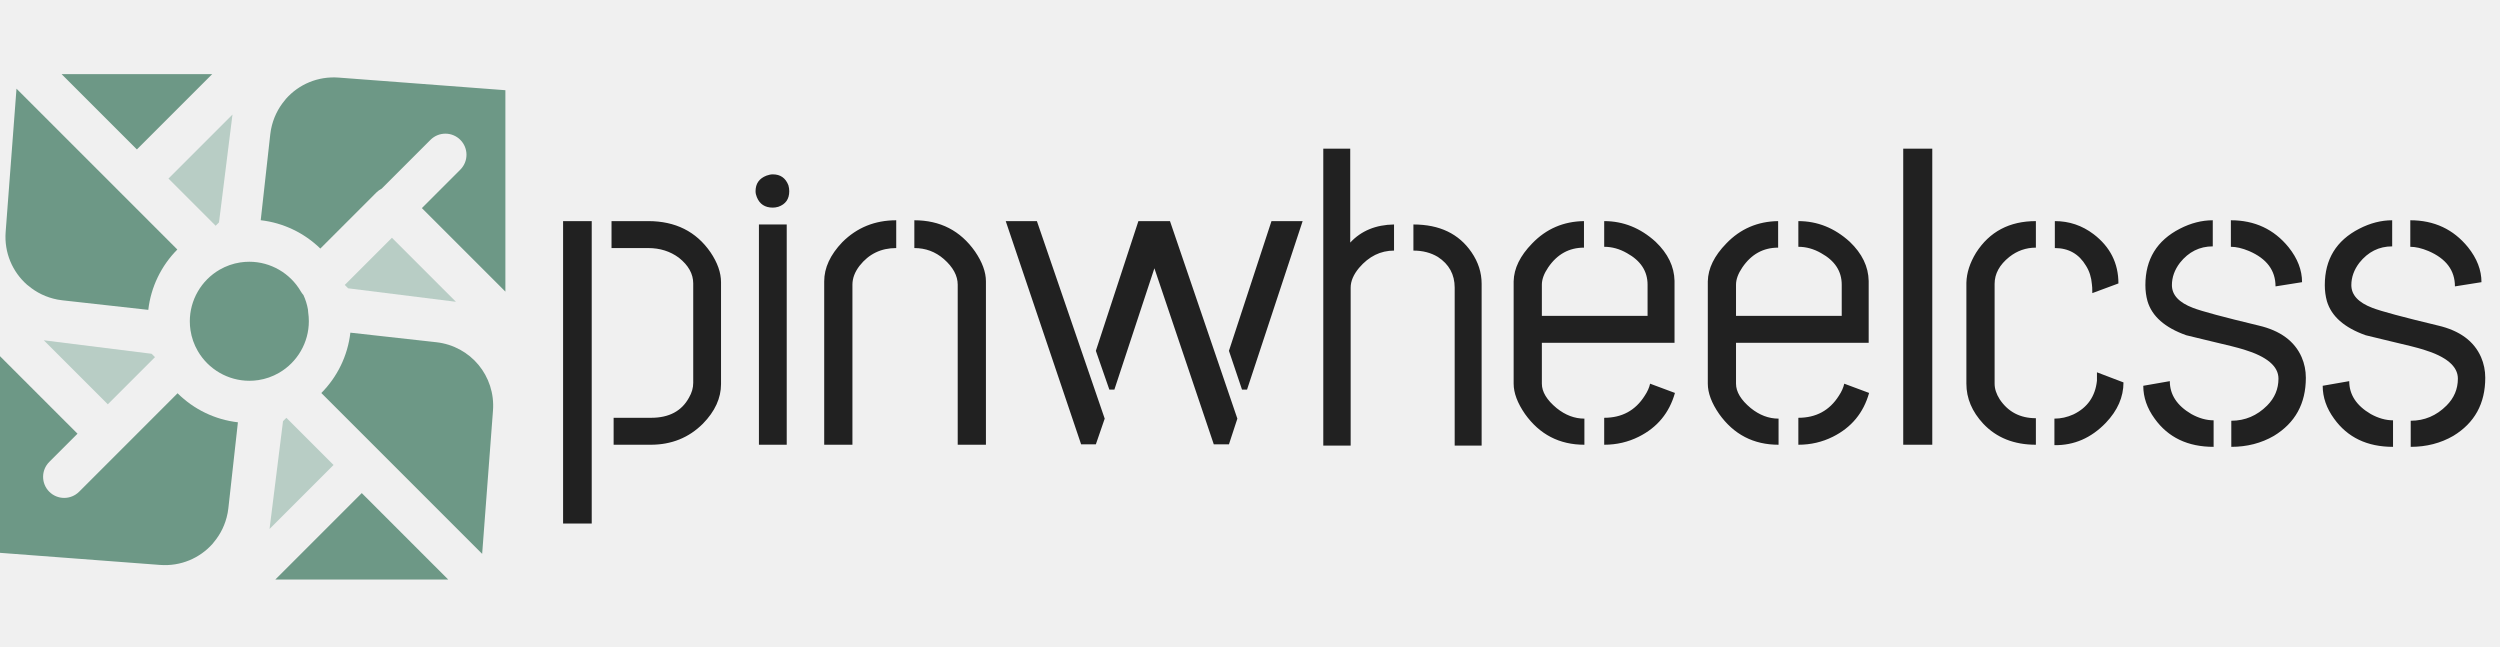
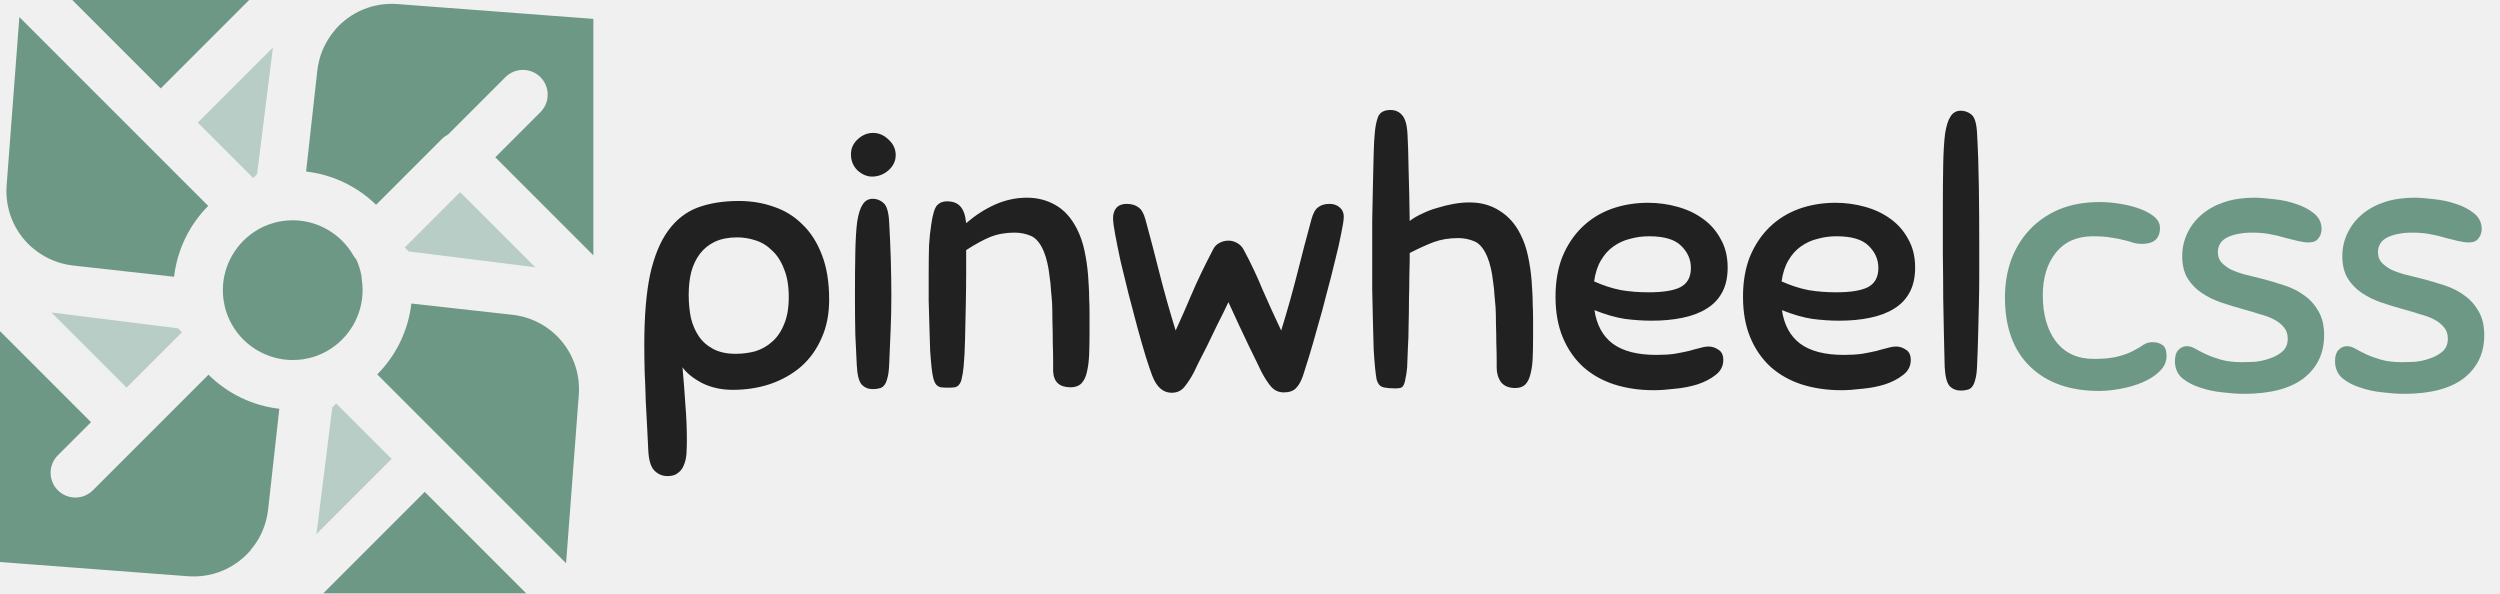
- <svg xmlns="http://www.w3.org/2000/svg" width="371" height="96" viewBox="0 0 371 96" fill="none">
-   <g clip-path="url(#clip0_3_131)">
-     <path fill-rule="evenodd" clip-rule="evenodd" d="M31.491 11H9.139L20.315 22.176L31.491 11ZM0 52.86V82.04L23.742 83.835C26.824 84.069 29.662 82.824 31.559 80.685C31.604 80.623 31.65 80.56 31.701 80.5C32.757 79.255 33.463 77.774 33.771 76.181C33.779 76.139 33.787 76.097 33.795 76.055C33.833 75.846 33.865 75.635 33.889 75.422C33.889 75.421 33.889 75.421 33.889 75.42V75.42L35.306 62.669C31.911 62.282 28.752 60.745 26.352 58.36L18.139 66.573L18.137 66.575L11.739 72.974C10.516 74.195 8.535 74.195 7.313 72.974C6.091 71.751 6.091 69.77 7.313 68.548L11.501 64.361L0 52.86ZM40.861 86H66.511L53.686 73.175L40.861 86ZM75 43.276L62.606 30.882L68.31 25.177C69.532 23.955 69.532 21.974 68.31 20.752C67.088 19.53 65.108 19.53 63.885 20.752L56.643 27.994C56.357 28.141 56.093 28.331 55.861 28.562L47.537 36.886C45.15 34.561 42.036 33.062 38.691 32.681L39.993 20.96L40.108 19.93C40.132 19.716 40.164 19.504 40.202 19.294C40.21 19.252 40.217 19.211 40.225 19.17C40.534 17.576 41.24 16.095 42.296 14.849C42.35 14.786 42.398 14.72 42.446 14.655C44.343 12.522 47.176 11.281 50.255 11.515L75 13.387V43.276ZM9.253 44.565L22.006 45.983C22.393 42.587 23.93 39.428 26.317 37.028L18.102 28.814C18.102 28.814 18.101 28.813 18.101 28.812L18.1 28.811L2.448 13.16L0.839 34.418C0.605 37.504 1.855 40.347 4.001 42.245C4.059 42.288 4.118 42.331 4.174 42.378C5.419 43.434 6.9 44.139 8.493 44.448C8.534 44.456 8.576 44.463 8.618 44.471C8.828 44.509 9.04 44.542 9.253 44.565ZM71.552 82.191L73.159 60.931C73.546 55.809 69.851 51.352 64.745 50.785L51.995 49.367C51.609 52.762 50.072 55.922 47.685 58.323L55.899 66.537L55.9 66.538L71.552 82.191ZM45.028 43.779C44.887 43.622 44.76 43.452 44.653 43.267C43.076 40.538 40.144 38.843 37.001 38.843C36.553 38.843 36.103 38.877 35.663 38.944C35.661 38.944 35.66 38.944 35.658 38.944L35.656 38.944L35.652 38.945C34.575 39.11 33.547 39.472 32.594 40.022L32.593 40.023C29.864 41.6 28.168 44.532 28.168 47.676C28.168 48.123 28.202 48.574 28.269 49.015C28.433 50.095 28.796 51.127 29.348 52.083L29.348 52.084C30.925 54.813 33.857 56.508 37.001 56.508C37.447 56.508 37.897 56.474 38.338 56.408H38.338C39.419 56.244 40.452 55.881 41.409 55.328L41.409 55.328C44.138 53.751 45.833 50.819 45.833 47.675C45.833 47.227 45.8 46.776 45.733 46.335C45.712 46.202 45.703 46.069 45.7 45.935C45.571 45.19 45.344 44.468 45.028 43.779Z" fill="#6D9886" />
-     <path d="M16 60L6.5 50.5L22.5 52.5L23 53L16 60Z" fill="#B8CDC5" />
-     <path d="M25 26.5L34.5 17L32.5 33L32 33.5L25 26.5Z" fill="#B8CDC5" />
-     <path d="M58.161 35.285L67.661 44.785L51.661 42.785L51.161 42.285L58.161 35.285Z" fill="#B8CDC5" />
-     <path d="M49.5 69L40 78.5L42 62.5L42.5 62L49.5 69Z" fill="#B8CDC5" />
+ <svg xmlns="http://www.w3.org/2000/svg" width="316" height="75" viewBox="0 0 316 75" fill="none">
+   <g clip-path="url(#clip0_9_168)">
+     <path fill-rule="evenodd" clip-rule="evenodd" d="M31.491 0H9.139L20.315 11.176L31.491 0ZM0 41.86V71.04L23.742 72.835C26.824 73.069 29.662 71.824 31.559 69.685C31.604 69.623 31.65 69.56 31.701 69.5C32.757 68.255 33.463 66.774 33.771 65.181C33.779 65.139 33.787 65.097 33.795 65.055C33.833 64.846 33.865 64.635 33.889 64.422C33.889 64.421 33.889 64.421 33.889 64.42V64.42L35.306 51.669C31.911 51.282 28.752 49.745 26.352 47.36L18.139 55.574L18.137 55.575L11.739 61.974C10.516 63.195 8.535 63.195 7.313 61.974C6.091 60.751 6.091 58.77 7.313 57.548L11.501 53.361L0 41.86ZM40.861 75H66.511L53.686 62.175L40.861 75ZM75 32.276L62.606 19.882L68.31 14.177C69.532 12.955 69.532 10.974 68.31 9.752C67.088 8.53 65.108 8.53 63.885 9.752L56.643 16.994C56.357 17.141 56.093 17.331 55.861 17.562L47.537 25.886C45.15 23.561 42.036 22.062 38.691 21.681L39.993 9.96L40.108 8.93C40.132 8.716 40.164 8.504 40.202 8.294C40.21 8.252 40.217 8.211 40.225 8.17C40.534 6.576 41.24 5.095 42.296 3.849C42.35 3.786 42.398 3.721 42.446 3.655C44.343 1.522 47.176 0.281 50.255 0.515L75 2.387V32.276ZM9.253 33.565L22.006 34.983C22.393 31.587 23.93 28.428 26.317 26.028L18.102 17.814C18.102 17.814 18.101 17.813 18.101 17.812L18.1 17.811L2.448 2.16L0.839 23.418C0.605 26.504 1.855 29.347 4.001 31.245C4.059 31.288 4.118 31.331 4.174 31.378C5.419 32.434 6.9 33.139 8.493 33.448C8.534 33.456 8.576 33.463 8.618 33.471C8.828 33.509 9.04 33.542 9.253 33.565ZM71.552 71.191L73.159 49.931C73.546 44.809 69.851 40.352 64.745 39.785L51.995 38.367C51.609 41.762 50.072 44.922 47.685 47.323L55.899 55.537L55.9 55.538L71.552 71.191ZM45.028 32.779C44.887 32.622 44.76 32.452 44.653 32.267C43.076 29.538 40.144 27.843 37.001 27.843C36.553 27.843 36.103 27.877 35.663 27.944C35.661 27.944 35.66 27.944 35.658 27.944L35.656 27.944L35.652 27.945C34.575 28.11 33.547 28.472 32.594 29.022L32.593 29.023C29.864 30.6 28.168 33.532 28.168 36.676C28.168 37.123 28.202 37.574 28.269 38.015C28.433 39.095 28.796 40.127 29.348 41.083L29.348 41.084C30.925 43.813 33.857 45.508 37.001 45.508C37.447 45.508 37.897 45.474 38.338 45.408H38.338C39.419 45.244 40.452 44.881 41.409 44.328L41.409 44.328C44.138 42.751 45.833 39.819 45.833 36.675C45.833 36.227 45.8 35.776 45.733 35.335C45.712 35.202 45.703 35.069 45.7 34.935C45.571 34.19 45.344 33.468 45.028 32.779Z" fill="#6D9886" />
+     <path d="M16 49L6.5 39.5L22.5 41.5L23 42L16 49Z" fill="#B8CDC5" />
+     <path d="M25 15.5L34.5 6L32.5 22L32 22.5L25 15.5Z" fill="#B8CDC5" />
+     <path d="M58.161 24.285L67.661 33.785L51.661 31.785L51.161 31.285L58.161 24.285Z" fill="#B8CDC5" />
+     <path d="M49.5 58L40 67.5L42 51.5L42.5 51L49.5 58Z" fill="#B8CDC5" />
  </g>
-   <path d="M91.062 66V62H96.625C99.292 62 101.167 61 102.25 59C102.667 58.292 102.875 57.562 102.875 56.812V42.062C102.875 40.646 102.167 39.375 100.75 38.25C99.458 37.292 97.938 36.812 96.188 36.812H90.75V32.812H96.188C100.229 32.812 103.312 34.354 105.438 37.438C106.479 38.979 107 40.458 107 41.875V57C107 59.083 106.104 61.042 104.312 62.875C102.229 64.958 99.646 66 96.562 66H91.062ZM83.562 77.688V32.812H87.812V77.688H83.562ZM112.125 28.375C112.125 27.25 112.667 26.479 113.75 26.062C114.083 25.938 114.396 25.875 114.688 25.875C115.812 25.875 116.583 26.417 117 27.5C117.083 27.792 117.125 28.083 117.125 28.375C117.125 29.542 116.583 30.312 115.5 30.688C115.208 30.771 114.938 30.812 114.688 30.812C113.521 30.812 112.729 30.292 112.312 29.25C112.188 28.958 112.125 28.667 112.125 28.375ZM112.625 66V33.312H116.75V66H112.625ZM122.312 66V41.75C122.312 39.75 123.208 37.812 125 35.938C127.167 33.771 129.833 32.688 133 32.688V36.812C130.75 36.812 128.938 37.688 127.562 39.438C126.854 40.354 126.5 41.292 126.5 42.25V66H122.312ZM135.688 36.812V32.688C139.521 32.688 142.521 34.229 144.688 37.312C145.771 38.896 146.312 40.375 146.312 41.75V66H142.125V42.25C142.125 40.917 141.438 39.646 140.062 38.438C138.812 37.354 137.354 36.812 135.688 36.812ZM149.25 32.812L160.438 65.938H162.625L163.938 62.125L153.875 32.812H149.25ZM162.625 52.062L164.625 57.812H165.375L171.312 39.812L180.125 65.938H182.375L183.625 62.125L173.625 32.812H168.938L162.625 52.062ZM182.375 52.062L184.312 57.812H185.062L193.312 32.812H188.688L182.375 52.062ZM196.375 66.125V22.062H200.375V36C202 34.25 204.167 33.354 206.875 33.312V37.188C204.875 37.188 203.146 38.042 201.688 39.75C200.854 40.75 200.438 41.729 200.438 42.688V66.125H196.375ZM209.75 37.188V33.312C213.625 33.312 216.5 34.688 218.375 37.438C219.375 38.896 219.875 40.458 219.875 42.125V66.125H215.875V42.688C215.875 40.729 215.042 39.208 213.375 38.125C212.333 37.5 211.125 37.188 209.75 37.188ZM224.625 56.938V41.75C224.667 39.833 225.583 37.958 227.375 36.125C229.458 33.958 232.021 32.854 235.062 32.812V36.75C232.854 36.75 231.083 37.729 229.75 39.688C229.125 40.604 228.812 41.458 228.812 42.25V46.875H244.5V42.25C244.5 40.25 243.479 38.688 241.438 37.562C240.354 36.938 239.229 36.625 238.062 36.625V32.812C240.896 32.812 243.438 33.833 245.688 35.875C247.521 37.625 248.458 39.562 248.5 41.688V50.875H228.812V56.938C228.812 58.146 229.542 59.354 231 60.562C232.292 61.604 233.667 62.125 235.125 62.125V66C231.417 66 228.479 64.479 226.312 61.438C225.188 59.812 224.625 58.312 224.625 56.938ZM238.062 66V62C240.688 62 242.688 60.917 244.062 58.75C244.479 58.125 244.75 57.521 244.875 56.938L248.562 58.312C247.729 61.271 245.938 63.438 243.188 64.812C241.604 65.604 239.896 66 238.062 66ZM253.438 56.938V41.75C253.479 39.833 254.396 37.958 256.188 36.125C258.271 33.958 260.833 32.854 263.875 32.812V36.75C261.667 36.75 259.896 37.729 258.562 39.688C257.938 40.604 257.625 41.458 257.625 42.25V46.875H273.312V42.25C273.312 40.25 272.292 38.688 270.25 37.562C269.167 36.938 268.042 36.625 266.875 36.625V32.812C269.708 32.812 272.25 33.833 274.5 35.875C276.333 37.625 277.271 39.562 277.312 41.688V50.875H257.625V56.938C257.625 58.146 258.354 59.354 259.812 60.562C261.104 61.604 262.479 62.125 263.938 62.125V66C260.229 66 257.292 64.479 255.125 61.438C254 59.812 253.438 58.312 253.438 56.938ZM266.875 66V62C269.5 62 271.5 60.917 272.875 58.75C273.292 58.125 273.562 57.521 273.688 56.938L277.375 58.312C276.542 61.271 274.75 63.438 272 64.812C270.417 65.604 268.708 66 266.875 66ZM282.438 66V22.062H286.75V66H282.438ZM291.812 56.938C291.812 59.104 292.646 61.083 294.312 62.875C296.271 64.958 298.875 66 302.125 66V62.062C299.792 62.062 298 61.125 296.75 59.25C296.25 58.458 296 57.688 296 56.938V42.125C296 40.625 296.729 39.292 298.188 38.125C299.354 37.208 300.667 36.75 302.125 36.75V32.812C298.208 32.812 295.25 34.375 293.25 37.5C292.333 39 291.854 40.479 291.812 41.938V56.938ZM304.938 36.812C306.979 36.812 308.521 37.688 309.562 39.438C310.062 40.229 310.354 41.146 310.438 42.188C310.479 42.396 310.5 42.833 310.5 43.5L314.375 42.062C314.375 39.062 313.146 36.625 310.688 34.75C308.979 33.458 307.062 32.812 304.938 32.812V36.812ZM304.875 66.062C307.792 66.104 310.333 65 312.5 62.75C314.25 60.917 315.125 58.917 315.125 56.75L311.188 55.25V56.5C310.938 58.833 309.771 60.5 307.688 61.5C306.771 61.917 305.833 62.125 304.875 62.125V66.062ZM318.062 57.25L322 56.562C322 58.562 323.062 60.188 325.188 61.438C326.312 62.062 327.417 62.375 328.5 62.375V66.312C324.667 66.312 321.75 64.917 319.75 62.125C318.625 60.583 318.062 58.958 318.062 57.25ZM318.375 42.312C318.375 38.479 320.083 35.688 323.5 33.938C325.125 33.104 326.75 32.688 328.375 32.688V36.562C326.417 36.562 324.792 37.375 323.5 39C322.708 40.042 322.312 41.146 322.312 42.312C322.312 43.771 323.354 44.896 325.438 45.688C326.729 46.188 329.979 47.062 335.188 48.312C338.396 49.062 340.521 50.625 341.562 53C341.979 53.958 342.188 54.979 342.188 56.062C342.188 59.896 340.604 62.771 337.438 64.688C335.562 65.771 333.458 66.312 331.125 66.312V62.438C333.167 62.438 334.938 61.688 336.438 60.188C337.562 59.062 338.125 57.729 338.125 56.188C338.125 54.354 336.417 52.917 333 51.875C332.042 51.583 330.479 51.188 328.312 50.688C326.562 50.271 325.271 49.958 324.438 49.75C321.271 48.625 319.354 46.938 318.688 44.688C318.479 43.938 318.375 43.146 318.375 42.312ZM331.062 36.625V32.688C334.604 32.688 337.458 34.021 339.625 36.688C340.958 38.354 341.625 40.083 341.625 41.875L337.688 42.5C337.688 40.125 336.375 38.375 333.75 37.25C332.75 36.833 331.854 36.625 331.062 36.625ZM344.688 57.25L348.625 56.562C348.625 58.562 349.688 60.188 351.812 61.438C352.938 62.062 354.042 62.375 355.125 62.375V66.312C351.292 66.312 348.375 64.917 346.375 62.125C345.25 60.583 344.688 58.958 344.688 57.25ZM345 42.312C345 38.479 346.708 35.688 350.125 33.938C351.75 33.104 353.375 32.688 355 32.688V36.562C353.042 36.562 351.417 37.375 350.125 39C349.333 40.042 348.938 41.146 348.938 42.312C348.938 43.771 349.979 44.896 352.062 45.688C353.354 46.188 356.604 47.062 361.812 48.312C365.021 49.062 367.146 50.625 368.188 53C368.604 53.958 368.812 54.979 368.812 56.062C368.812 59.896 367.229 62.771 364.062 64.688C362.188 65.771 360.083 66.312 357.75 66.312V62.438C359.792 62.438 361.562 61.688 363.062 60.188C364.188 59.062 364.75 57.729 364.75 56.188C364.75 54.354 363.042 52.917 359.625 51.875C358.667 51.583 357.104 51.188 354.938 50.688C353.188 50.271 351.896 49.958 351.062 49.75C347.896 48.625 345.979 46.938 345.312 44.688C345.104 43.938 345 43.146 345 42.312ZM357.688 36.625V32.688C361.229 32.688 364.083 34.021 366.25 36.688C367.583 38.354 368.25 40.083 368.25 41.875L364.312 42.5C364.312 40.125 363 38.375 360.375 37.25C359.375 36.833 358.479 36.625 357.688 36.625Z" fill="#212121" />
+   <path d="M86.82 55.624C86.82 56.207 86.805 56.759 86.774 57.28C86.743 57.832 86.636 58.323 86.452 58.752C86.299 59.181 86.053 59.519 85.716 59.764C85.409 60.04 84.965 60.178 84.382 60.178C83.707 60.178 83.14 59.933 82.68 59.442C82.251 58.982 82.005 58.154 81.944 56.958C81.913 56.191 81.867 55.256 81.806 54.152C81.745 53.048 81.683 51.883 81.622 50.656C81.591 49.429 81.545 48.203 81.484 46.976C81.453 45.749 81.438 44.615 81.438 43.572C81.438 39.984 81.683 37.025 82.174 34.694C82.695 32.363 83.462 30.508 84.474 29.128C85.486 27.748 86.728 26.782 88.2 26.23C89.703 25.678 91.435 25.402 93.398 25.402C94.962 25.402 96.434 25.647 97.814 26.138C99.194 26.598 100.39 27.334 101.402 28.346C102.445 29.327 103.273 30.615 103.886 32.21C104.499 33.774 104.806 35.66 104.806 37.868C104.806 39.708 104.484 41.333 103.84 42.744C103.227 44.155 102.368 45.351 101.264 46.332C100.16 47.283 98.857 48.019 97.354 48.54C95.882 49.031 94.303 49.276 92.616 49.276C91.175 49.276 89.871 48.985 88.706 48.402C87.571 47.789 86.759 47.129 86.268 46.424C86.421 48.141 86.544 49.736 86.636 51.208C86.759 52.68 86.82 54.152 86.82 55.624ZM93.168 30.002C92.095 30.002 91.159 30.186 90.362 30.554C89.595 30.922 88.967 31.428 88.476 32.072C87.985 32.716 87.617 33.483 87.372 34.372C87.157 35.261 87.05 36.227 87.05 37.27C87.05 38.282 87.142 39.248 87.326 40.168C87.541 41.057 87.878 41.839 88.338 42.514C88.798 43.189 89.411 43.725 90.178 44.124C90.945 44.523 91.88 44.722 92.984 44.722C93.843 44.722 94.671 44.615 95.468 44.4C96.265 44.155 96.971 43.756 97.584 43.204C98.228 42.652 98.734 41.916 99.102 40.996C99.501 40.076 99.7 38.926 99.7 37.546C99.7 36.135 99.501 34.955 99.102 34.004C98.734 33.023 98.228 32.241 97.584 31.658C96.971 31.045 96.265 30.615 95.468 30.37C94.701 30.125 93.935 30.002 93.168 30.002ZM108.296 46.148C108.235 45.013 108.173 43.725 108.112 42.284C108.081 40.812 108.066 39.202 108.066 37.454C108.066 35.277 108.081 33.421 108.112 31.888C108.143 30.324 108.219 29.051 108.342 28.07C108.495 27.058 108.725 26.322 109.032 25.862C109.339 25.371 109.768 25.126 110.32 25.126C110.841 25.126 111.301 25.31 111.7 25.678C112.099 26.046 112.329 26.843 112.39 28.07C112.574 31.29 112.666 34.403 112.666 37.408C112.666 38.941 112.635 40.383 112.574 41.732C112.513 43.051 112.451 44.507 112.39 46.102C112.359 46.838 112.283 47.405 112.16 47.804C112.068 48.203 111.93 48.509 111.746 48.724C111.562 48.939 111.347 49.061 111.102 49.092C110.887 49.153 110.627 49.184 110.32 49.184C109.768 49.184 109.308 49 108.94 48.632C108.572 48.233 108.357 47.405 108.296 46.148ZM110.366 16.8C111.071 16.8 111.715 17.076 112.298 17.628C112.911 18.18 113.218 18.839 113.218 19.606C113.218 20.342 112.911 20.986 112.298 21.538C111.685 22.059 110.995 22.32 110.228 22.32C109.584 22.32 108.971 22.059 108.388 21.538C107.836 20.986 107.56 20.311 107.56 19.514C107.56 18.778 107.836 18.149 108.388 17.628C108.971 17.076 109.63 16.8 110.366 16.8ZM128.241 29.404C127.106 29.404 126.079 29.588 125.159 29.956C124.27 30.324 123.258 30.876 122.123 31.612C122.123 32.256 122.123 33.207 122.123 34.464C122.123 35.691 122.108 37.04 122.077 38.512C122.046 39.953 122.016 41.379 121.985 42.79C121.954 44.201 121.893 45.381 121.801 46.332C121.74 46.945 121.663 47.436 121.571 47.804C121.51 48.141 121.402 48.402 121.249 48.586C121.126 48.77 120.942 48.893 120.697 48.954C120.482 48.985 120.191 49 119.823 49C119.455 49 119.148 48.985 118.903 48.954C118.688 48.893 118.504 48.785 118.351 48.632C118.198 48.448 118.075 48.187 117.983 47.85C117.891 47.513 117.814 47.053 117.753 46.47C117.692 45.918 117.63 45.182 117.569 44.262C117.538 43.342 117.508 42.345 117.477 41.272C117.446 40.168 117.416 39.064 117.385 37.96C117.385 36.825 117.385 35.783 117.385 34.832C117.385 33.268 117.4 31.995 117.431 31.014C117.492 30.033 117.584 29.159 117.707 28.392C117.891 27.104 118.136 26.291 118.443 25.954C118.75 25.617 119.164 25.448 119.685 25.448C120.452 25.448 121.019 25.663 121.387 26.092C121.786 26.521 122.031 27.227 122.123 28.208C123.258 27.227 124.469 26.445 125.757 25.862C127.076 25.279 128.425 24.988 129.805 24.988C131.124 24.988 132.32 25.295 133.393 25.908C134.497 26.521 135.402 27.518 136.107 28.898C136.536 29.726 136.858 30.646 137.073 31.658C137.288 32.639 137.441 33.682 137.533 34.786C137.564 35.277 137.594 35.767 137.625 36.258C137.656 36.718 137.671 37.224 137.671 37.776C137.702 38.297 137.717 38.895 137.717 39.57C137.717 40.245 137.717 41.042 137.717 41.962C137.717 42.943 137.702 43.863 137.671 44.722C137.64 45.581 137.548 46.332 137.395 46.976C137.272 47.589 137.042 48.08 136.705 48.448C136.368 48.785 135.908 48.954 135.325 48.954C133.914 48.954 133.178 48.279 133.117 46.93C133.117 46.838 133.117 46.455 133.117 45.78C133.117 45.075 133.102 44.262 133.071 43.342C133.071 42.422 133.056 41.487 133.025 40.536C133.025 39.585 133.01 38.803 132.979 38.19C132.948 37.699 132.902 37.178 132.841 36.626C132.81 36.043 132.749 35.461 132.657 34.878C132.596 34.295 132.504 33.743 132.381 33.222C132.258 32.67 132.105 32.179 131.921 31.75C131.492 30.738 130.955 30.094 130.311 29.818C129.667 29.542 128.977 29.404 128.241 29.404ZM153.294 31.612C153.478 31.213 153.739 30.922 154.076 30.738C154.444 30.523 154.843 30.416 155.272 30.416C155.64 30.416 155.993 30.508 156.33 30.692C156.698 30.876 156.99 31.167 157.204 31.566C158.094 33.222 158.891 34.909 159.596 36.626C160.332 38.313 161.114 40.03 161.942 41.778C162.709 39.294 163.384 36.902 163.966 34.602C164.549 32.271 165.147 29.987 165.76 27.748C165.975 26.951 166.266 26.429 166.634 26.184C167.002 25.908 167.478 25.77 168.06 25.77C168.582 25.77 169.011 25.923 169.348 26.23C169.686 26.506 169.854 26.889 169.854 27.38C169.854 27.779 169.747 28.484 169.532 29.496C169.348 30.477 169.088 31.627 168.75 32.946C168.444 34.234 168.091 35.614 167.692 37.086C167.324 38.558 166.941 39.969 166.542 41.318C166.174 42.667 165.822 43.894 165.484 44.998C165.147 46.102 164.886 46.93 164.702 47.482C164.457 48.187 164.166 48.709 163.828 49.046C163.491 49.414 162.97 49.598 162.264 49.598C161.62 49.598 161.084 49.353 160.654 48.862C160.225 48.341 159.826 47.727 159.458 47.022C159.336 46.777 159.136 46.363 158.86 45.78C158.584 45.197 158.247 44.507 157.848 43.71C157.48 42.913 157.066 42.039 156.606 41.088C156.177 40.137 155.732 39.171 155.272 38.19C154.812 39.171 154.337 40.137 153.846 41.088C153.386 42.039 152.957 42.928 152.558 43.756C152.16 44.553 151.807 45.243 151.5 45.826C151.224 46.409 151.025 46.823 150.902 47.068C150.534 47.773 150.136 48.387 149.706 48.908C149.308 49.399 148.771 49.644 148.096 49.644C147.023 49.644 146.21 48.939 145.658 47.528C145.444 46.976 145.168 46.163 144.83 45.09C144.493 43.986 144.14 42.759 143.772 41.41C143.404 40.061 143.036 38.665 142.668 37.224C142.3 35.752 141.963 34.372 141.656 33.084C141.38 31.796 141.15 30.661 140.966 29.68C140.782 28.699 140.69 27.993 140.69 27.564C140.69 27.043 140.828 26.613 141.104 26.276C141.411 25.939 141.84 25.77 142.392 25.77C143.006 25.77 143.496 25.908 143.864 26.184C144.263 26.429 144.57 26.951 144.784 27.748C145.398 29.987 145.996 32.271 146.578 34.602C147.161 36.902 147.836 39.294 148.602 41.778C149.277 40.306 149.952 38.773 150.626 37.178C151.301 35.583 152.19 33.728 153.294 31.612ZM184.304 30.094C183.169 30.094 182.142 30.263 181.222 30.6C180.333 30.937 179.321 31.397 178.186 31.98C178.186 32.011 178.186 32.302 178.186 32.854C178.186 33.406 178.171 34.111 178.14 34.97C178.14 35.829 178.125 36.795 178.094 37.868C178.094 38.911 178.079 39.969 178.048 41.042C178.048 42.085 178.017 43.081 177.956 44.032C177.925 44.983 177.895 45.78 177.864 46.424C177.803 47.068 177.726 47.574 177.634 47.942C177.573 48.31 177.481 48.586 177.358 48.77C177.266 48.923 177.128 49.015 176.944 49.046C176.76 49.077 176.561 49.092 176.346 49.092C175.825 49.092 175.411 49.061 175.104 49C174.828 48.969 174.598 48.877 174.414 48.724C174.23 48.54 174.092 48.279 174 47.942C173.939 47.605 173.877 47.145 173.816 46.562C173.755 45.979 173.693 45.182 173.632 44.17C173.601 43.127 173.571 41.977 173.54 40.72C173.509 39.432 173.479 38.067 173.448 36.626C173.448 35.185 173.448 33.759 173.448 32.348C173.448 30.937 173.448 29.45 173.448 27.886C173.479 26.291 173.509 24.773 173.54 23.332C173.571 21.86 173.601 20.557 173.632 19.422C173.663 18.257 173.709 17.398 173.77 16.846C173.831 16.049 173.969 15.359 174.184 14.776C174.429 14.193 174.951 13.902 175.748 13.902C176.361 13.902 176.852 14.117 177.22 14.546C177.619 14.975 177.849 15.788 177.91 16.984C177.971 18.057 178.017 19.56 178.048 21.492C178.109 23.393 178.155 25.54 178.186 27.932C178.615 27.595 179.137 27.288 179.75 27.012C180.363 26.705 181.007 26.46 181.682 26.276C182.357 26.061 183.047 25.893 183.752 25.77C184.457 25.647 185.117 25.586 185.73 25.586C187.202 25.586 188.475 25.939 189.548 26.644C190.652 27.319 191.526 28.3 192.17 29.588C192.599 30.416 192.921 31.336 193.136 32.348C193.351 33.329 193.504 34.372 193.596 35.476C193.627 35.967 193.657 36.457 193.688 36.948C193.719 37.408 193.734 37.914 193.734 38.466C193.765 38.987 193.78 39.585 193.78 40.26C193.78 40.935 193.78 41.732 193.78 42.652C193.78 43.572 193.765 44.431 193.734 45.228C193.703 45.995 193.611 46.669 193.458 47.252C193.335 47.804 193.121 48.249 192.814 48.586C192.507 48.893 192.078 49.046 191.526 49.046C190.729 49.046 190.131 48.801 189.732 48.31C189.364 47.789 189.18 47.175 189.18 46.47C189.18 46.439 189.18 46.117 189.18 45.504C189.18 44.891 189.165 44.185 189.134 43.388C189.134 42.56 189.119 41.732 189.088 40.904C189.088 40.076 189.073 39.401 189.042 38.88C189.011 38.389 188.965 37.868 188.904 37.316C188.873 36.733 188.812 36.151 188.72 35.568C188.659 34.985 188.567 34.433 188.444 33.912C188.321 33.36 188.168 32.869 187.984 32.44C187.555 31.428 187.018 30.784 186.374 30.508C185.73 30.232 185.04 30.094 184.304 30.094ZM208.762 40.536C207.688 40.536 206.554 40.459 205.358 40.306C204.192 40.122 202.92 39.754 201.54 39.202C201.816 41.073 202.582 42.483 203.84 43.434C205.128 44.385 206.968 44.86 209.36 44.86C210.218 44.86 210.985 44.814 211.66 44.722C212.365 44.599 212.978 44.477 213.5 44.354C214.021 44.201 214.481 44.078 214.88 43.986C215.278 43.863 215.646 43.802 215.984 43.802C216.413 43.802 216.827 43.94 217.226 44.216C217.624 44.461 217.824 44.891 217.824 45.504C217.824 46.271 217.502 46.899 216.858 47.39C216.244 47.881 215.478 48.279 214.558 48.586C213.668 48.862 212.718 49.046 211.706 49.138C210.694 49.261 209.804 49.322 209.038 49.322C207.228 49.322 205.557 49.077 204.024 48.586C202.521 48.095 201.218 47.359 200.114 46.378C199.01 45.366 198.151 44.124 197.538 42.652C196.924 41.18 196.618 39.463 196.618 37.5C196.618 35.599 196.909 33.912 197.492 32.44C198.105 30.968 198.933 29.726 199.976 28.714C201.018 27.702 202.245 26.935 203.656 26.414C205.097 25.893 206.646 25.632 208.302 25.632C209.59 25.632 210.832 25.801 212.028 26.138C213.254 26.475 214.328 26.981 215.248 27.656C216.198 28.331 216.95 29.189 217.502 30.232C218.084 31.244 218.376 32.44 218.376 33.82C218.376 35.047 218.146 36.089 217.686 36.948C217.226 37.807 216.566 38.497 215.708 39.018C214.88 39.539 213.868 39.923 212.672 40.168C211.506 40.413 210.203 40.536 208.762 40.536ZM208.44 29.864C207.612 29.864 206.814 29.971 206.048 30.186C205.281 30.37 204.576 30.692 203.932 31.152C203.318 31.581 202.797 32.164 202.368 32.9C201.938 33.605 201.647 34.495 201.494 35.568C202.659 36.089 203.794 36.457 204.898 36.672C206.002 36.856 207.167 36.948 208.394 36.948C210.203 36.948 211.537 36.733 212.396 36.304C213.285 35.844 213.73 35.031 213.73 33.866C213.73 32.793 213.316 31.857 212.488 31.06C211.69 30.263 210.341 29.864 208.44 29.864ZM232.459 40.536C231.386 40.536 230.251 40.459 229.055 40.306C227.89 40.122 226.617 39.754 225.237 39.202C225.513 41.073 226.28 42.483 227.537 43.434C228.825 44.385 230.665 44.86 233.057 44.86C233.916 44.86 234.682 44.814 235.357 44.722C236.062 44.599 236.676 44.477 237.197 44.354C237.718 44.201 238.178 44.078 238.577 43.986C238.976 43.863 239.344 43.802 239.681 43.802C240.11 43.802 240.524 43.94 240.923 44.216C241.322 44.461 241.521 44.891 241.521 45.504C241.521 46.271 241.199 46.899 240.555 47.39C239.942 47.881 239.175 48.279 238.255 48.586C237.366 48.862 236.415 49.046 235.403 49.138C234.391 49.261 233.502 49.322 232.735 49.322C230.926 49.322 229.254 49.077 227.721 48.586C226.218 48.095 224.915 47.359 223.811 46.378C222.707 45.366 221.848 44.124 221.235 42.652C220.622 41.18 220.315 39.463 220.315 37.5C220.315 35.599 220.606 33.912 221.189 32.44C221.802 30.968 222.63 29.726 223.673 28.714C224.716 27.702 225.942 26.935 227.353 26.414C228.794 25.893 230.343 25.632 231.999 25.632C233.287 25.632 234.529 25.801 235.725 26.138C236.952 26.475 238.025 26.981 238.945 27.656C239.896 28.331 240.647 29.189 241.199 30.232C241.782 31.244 242.073 32.44 242.073 33.82C242.073 35.047 241.843 36.089 241.383 36.948C240.923 37.807 240.264 38.497 239.405 39.018C238.577 39.539 237.565 39.923 236.369 40.168C235.204 40.413 233.9 40.536 232.459 40.536ZM232.137 29.864C231.309 29.864 230.512 29.971 229.745 30.186C228.978 30.37 228.273 30.692 227.629 31.152C227.016 31.581 226.494 32.164 226.065 32.9C225.636 33.605 225.344 34.495 225.191 35.568C226.356 36.089 227.491 36.457 228.595 36.672C229.699 36.856 230.864 36.948 232.091 36.948C233.9 36.948 235.234 36.733 236.093 36.304C236.982 35.844 237.427 35.031 237.427 33.866C237.427 32.793 237.013 31.857 236.185 31.06C235.388 30.263 234.038 29.864 232.137 29.864ZM245.806 46.332C245.775 45.228 245.745 43.94 245.714 42.468C245.683 40.996 245.653 39.401 245.622 37.684C245.622 35.967 245.607 34.157 245.576 32.256C245.576 30.355 245.576 28.407 245.576 26.414C245.576 24.237 245.591 22.366 245.622 20.802C245.653 19.238 245.729 17.95 245.852 16.938C246.005 15.926 246.235 15.19 246.542 14.73C246.849 14.239 247.278 13.994 247.83 13.994C248.351 13.994 248.811 14.163 249.21 14.5C249.609 14.837 249.839 15.619 249.9 16.846C250.023 19.054 250.099 21.354 250.13 23.746C250.161 26.107 250.176 28.438 250.176 30.738C250.176 32.118 250.176 33.452 250.176 34.74C250.176 35.997 250.161 37.255 250.13 38.512C250.099 39.739 250.069 40.996 250.038 42.284C250.007 43.572 249.961 44.906 249.9 46.286C249.869 47.022 249.793 47.589 249.67 47.988C249.578 48.387 249.44 48.693 249.256 48.908C249.072 49.123 248.857 49.245 248.612 49.276C248.397 49.337 248.137 49.368 247.83 49.368C247.278 49.368 246.818 49.184 246.45 48.816C246.082 48.417 245.867 47.589 245.806 46.332Z" fill="#212121" />
+   <path d="M265.385 25.54C266.275 25.54 267.164 25.617 268.053 25.77C268.973 25.923 269.801 26.138 270.537 26.414C271.273 26.69 271.871 27.027 272.331 27.426C272.791 27.825 273.021 28.285 273.021 28.806C273.021 30.155 272.255 30.83 270.721 30.83C270.353 30.83 270.001 30.784 269.663 30.692C269.357 30.569 268.989 30.462 268.559 30.37C268.13 30.247 267.593 30.14 266.949 30.048C266.305 29.925 265.508 29.864 264.557 29.864C262.533 29.864 260.969 30.554 259.865 31.934C258.761 33.314 258.209 35.108 258.209 37.316C258.209 39.739 258.761 41.686 259.865 43.158C261 44.63 262.595 45.366 264.649 45.366C265.937 45.366 266.98 45.259 267.777 45.044C268.575 44.829 269.219 44.584 269.709 44.308C270.231 44.032 270.645 43.787 270.951 43.572C271.289 43.357 271.657 43.25 272.055 43.25C272.607 43.25 273.037 43.373 273.343 43.618C273.681 43.833 273.849 44.293 273.849 44.998C273.849 45.734 273.558 46.378 272.975 46.93C272.423 47.482 271.718 47.942 270.859 48.31C270.001 48.678 269.065 48.954 268.053 49.138C267.072 49.322 266.167 49.414 265.339 49.414C261.629 49.414 258.715 48.387 256.599 46.332C254.483 44.277 253.425 41.364 253.425 37.592C253.425 35.967 253.671 34.433 254.161 32.992C254.683 31.52 255.449 30.232 256.461 29.128C257.473 28.024 258.715 27.15 260.187 26.506C261.69 25.862 263.423 25.54 265.385 25.54ZM284.938 24.988C285.582 24.988 286.395 25.049 287.376 25.172C288.358 25.264 289.293 25.463 290.182 25.77C291.072 26.046 291.838 26.445 292.482 26.966C293.126 27.487 293.448 28.147 293.448 28.944C293.448 29.404 293.31 29.803 293.034 30.14C292.789 30.477 292.39 30.646 291.838 30.646C291.44 30.646 290.98 30.585 290.458 30.462C289.968 30.339 289.416 30.201 288.802 30.048C288.22 29.864 287.576 29.711 286.87 29.588C286.196 29.465 285.475 29.404 284.708 29.404C283.42 29.404 282.362 29.603 281.534 30.002C280.737 30.401 280.338 31.029 280.338 31.888C280.338 32.379 280.476 32.793 280.752 33.13C281.059 33.467 281.458 33.774 281.948 34.05C282.47 34.295 283.068 34.51 283.742 34.694C284.448 34.878 285.184 35.062 285.95 35.246C286.901 35.491 287.836 35.767 288.756 36.074C289.707 36.381 290.55 36.81 291.286 37.362C292.022 37.883 292.62 38.558 293.08 39.386C293.54 40.183 293.77 41.18 293.77 42.376C293.77 44.645 292.912 46.455 291.194 47.804C289.477 49.123 286.947 49.782 283.604 49.782C282.868 49.782 281.994 49.721 280.982 49.598C279.97 49.506 279.02 49.307 278.13 49C277.241 48.724 276.474 48.325 275.83 47.804C275.217 47.252 274.91 46.531 274.91 45.642C274.91 45.029 275.048 44.569 275.324 44.262C275.631 43.925 275.999 43.756 276.428 43.756C276.766 43.756 277.118 43.863 277.486 44.078C277.854 44.293 278.299 44.523 278.82 44.768C279.342 45.013 279.97 45.243 280.706 45.458C281.442 45.673 282.347 45.78 283.42 45.78C283.819 45.78 284.34 45.765 284.984 45.734C285.628 45.673 286.257 45.535 286.87 45.32C287.514 45.105 288.051 44.814 288.48 44.446C288.94 44.047 289.17 43.495 289.17 42.79C289.17 42.238 289.017 41.778 288.71 41.41C288.404 41.011 287.99 40.674 287.468 40.398C286.947 40.122 286.334 39.892 285.628 39.708C284.954 39.493 284.233 39.279 283.466 39.064C282.577 38.819 281.672 38.543 280.752 38.236C279.863 37.929 279.05 37.531 278.314 37.04C277.578 36.549 276.98 35.936 276.52 35.2C276.06 34.433 275.83 33.498 275.83 32.394C275.83 31.351 276.045 30.385 276.474 29.496C276.904 28.576 277.517 27.779 278.314 27.104C279.112 26.429 280.062 25.908 281.166 25.54C282.301 25.172 283.558 24.988 284.938 24.988ZM305.177 24.988C305.821 24.988 306.633 25.049 307.615 25.172C308.596 25.264 309.531 25.463 310.421 25.77C311.31 26.046 312.077 26.445 312.721 26.966C313.365 27.487 313.687 28.147 313.687 28.944C313.687 29.404 313.549 29.803 313.273 30.14C313.027 30.477 312.629 30.646 312.077 30.646C311.678 30.646 311.218 30.585 310.697 30.462C310.206 30.339 309.654 30.201 309.041 30.048C308.458 29.864 307.814 29.711 307.109 29.588C306.434 29.465 305.713 29.404 304.947 29.404C303.659 29.404 302.601 29.603 301.773 30.002C300.975 30.401 300.577 31.029 300.577 31.888C300.577 32.379 300.715 32.793 300.991 33.13C301.297 33.467 301.696 33.774 302.187 34.05C302.708 34.295 303.306 34.51 303.981 34.694C304.686 34.878 305.422 35.062 306.189 35.246C307.139 35.491 308.075 35.767 308.995 36.074C309.945 36.381 310.789 36.81 311.525 37.362C312.261 37.883 312.859 38.558 313.319 39.386C313.779 40.183 314.009 41.18 314.009 42.376C314.009 44.645 313.15 46.455 311.433 47.804C309.715 49.123 307.185 49.782 303.843 49.782C303.107 49.782 302.233 49.721 301.221 49.598C300.209 49.506 299.258 49.307 298.369 49C297.479 48.724 296.713 48.325 296.069 47.804C295.455 47.252 295.149 46.531 295.149 45.642C295.149 45.029 295.287 44.569 295.563 44.262C295.869 43.925 296.237 43.756 296.667 43.756C297.004 43.756 297.357 43.863 297.725 44.078C298.093 44.293 298.537 44.523 299.059 44.768C299.58 45.013 300.209 45.243 300.945 45.458C301.681 45.673 302.585 45.78 303.659 45.78C304.057 45.78 304.579 45.765 305.223 45.734C305.867 45.673 306.495 45.535 307.109 45.32C307.753 45.105 308.289 44.814 308.719 44.446C309.179 44.047 309.409 43.495 309.409 42.79C309.409 42.238 309.255 41.778 308.949 41.41C308.642 41.011 308.228 40.674 307.707 40.398C307.185 40.122 306.572 39.892 305.867 39.708C305.192 39.493 304.471 39.279 303.705 39.064C302.815 38.819 301.911 38.543 300.991 38.236C300.101 37.929 299.289 37.531 298.553 37.04C297.817 36.549 297.219 35.936 296.759 35.2C296.299 34.433 296.069 33.498 296.069 32.394C296.069 31.351 296.283 30.385 296.713 29.496C297.142 28.576 297.755 27.779 298.553 27.104C299.35 26.429 300.301 25.908 301.405 25.54C302.539 25.172 303.797 24.988 305.177 24.988Z" fill="#6D9886" />
  <defs>
-     <clipPath id="clip0_3_131">
-       <rect width="75" height="75" fill="white" transform="translate(0 11)" />
+     <clipPath id="clip0_9_168">
+       <rect width="75" height="75" fill="white" />
    </clipPath>
  </defs>
</svg>
